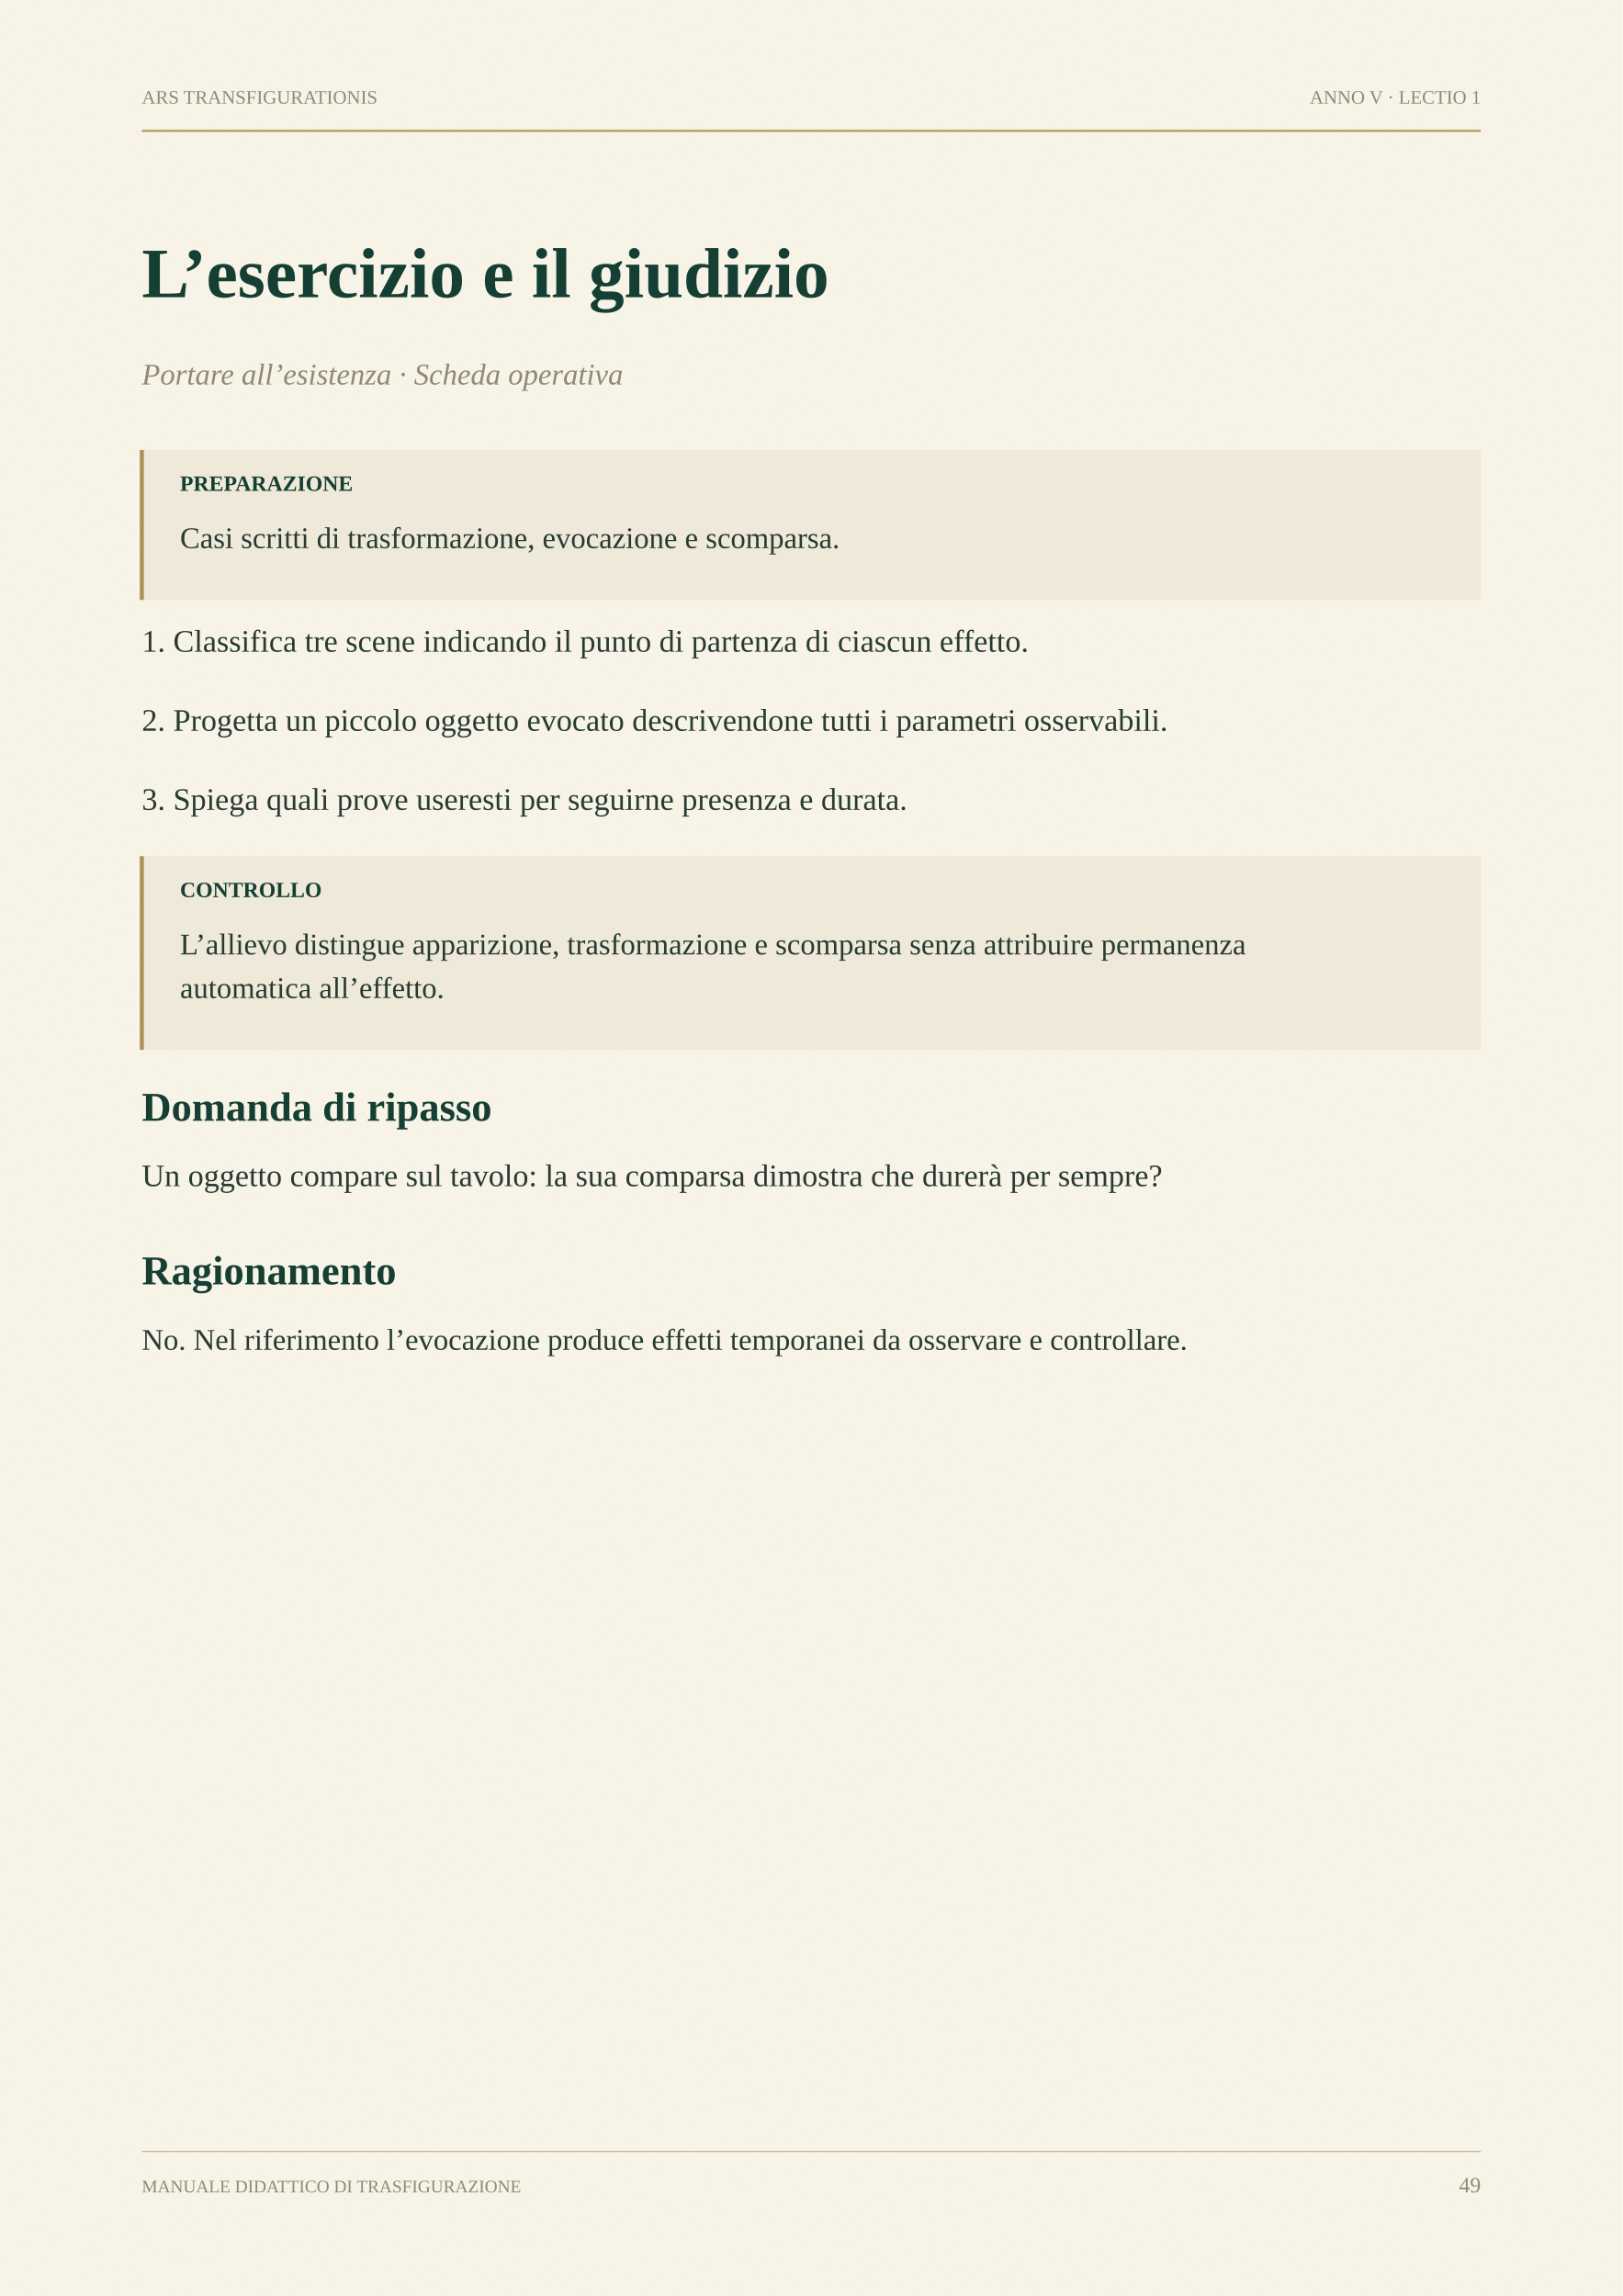
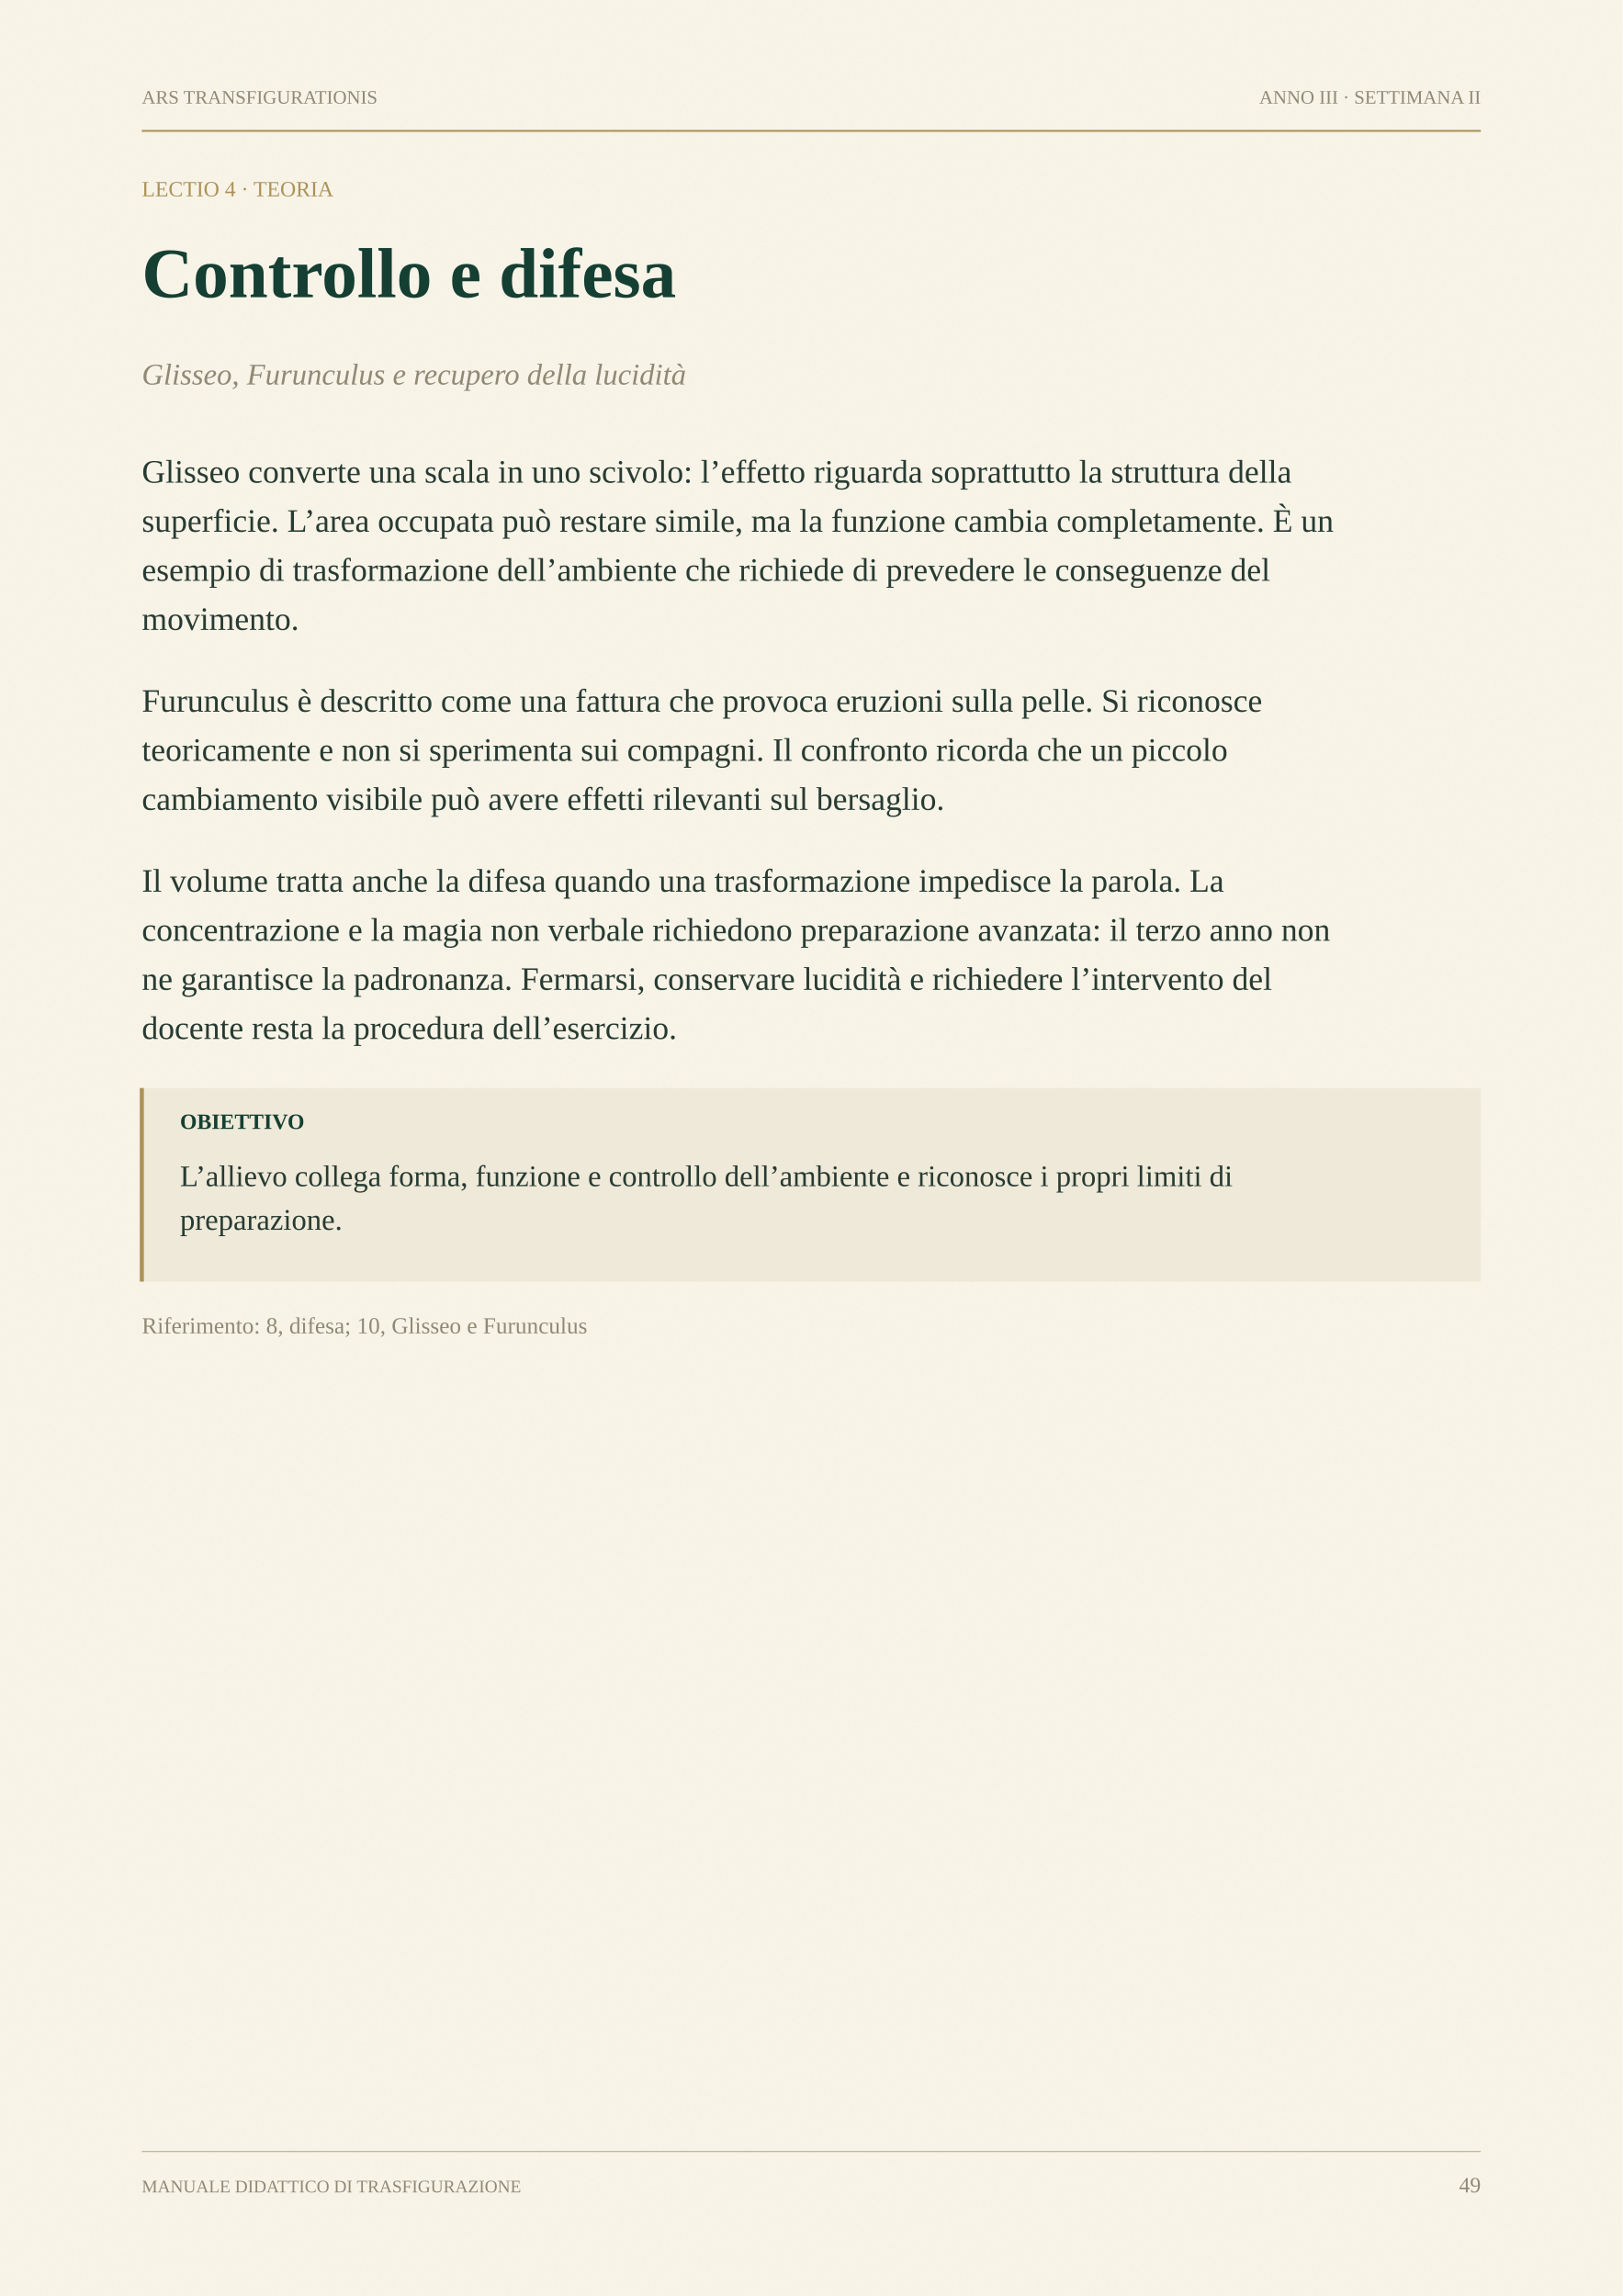
<svg xmlns="http://www.w3.org/2000/svg" width="595" height="842" viewBox="0 0 595 842">
  <defs>
    <filter id="grain">
      <feTurbulence type="fractalNoise" baseFrequency=".7" numOctaves="3" stitchTiles="stitch" />
      <feColorMatrix type="saturate" values="0" />
    </filter>
    <pattern id="paper" width="595" height="842" patternUnits="userSpaceOnUse">
      <rect width="595" height="842" filter="url(#grain)" opacity=".17" />
    </pattern>
    <linearGradient id="leather">
      <stop stop-color="#072a22" />
      <stop offset=".12" stop-color="#19483b" />
      <stop offset=".6" stop-color="#103c30" />
      <stop offset="1" stop-color="#05261e" />
    </linearGradient>
  </defs>
  <rect width="595" height="842" fill="#f8f4e8" />
  <rect width="595" height="842" fill="url(#paper)" opacity=".17" />
  <text x="52" y="38" font-family="Georgia, Times New Roman, serif" font-size="7" fill="#8e8a76">ARS TRANSFIGURATIONIS</text>
-   <text x="543" y="38" font-family="Georgia, Times New Roman, serif" font-size="7" fill="#8e8a76" text-anchor="end">ANNO V · LECTIO 1</text>
+   <text x="543" y="38" font-family="Georgia, Times New Roman, serif" font-size="7" fill="#8e8a76" text-anchor="end">ANNO III · SETTIMANA II</text>
+   <text x="52" y="72" font-family="Georgia, Times New Roman, serif" font-size="8" fill="#ac9258">LECTIO 4 · TEORIA</text>
  <path d="M52 48H543" stroke="#ac9258" stroke-width=".7" />
-   <text x="52" y="109" font-family="Georgia, Times New Roman, serif" font-size="26" fill="#153f33" font-weight="bold">L’esercizio e il giudizio</text>
-   <text x="52" y="141" font-family="Georgia, Times New Roman, serif" font-size="11" fill="#8e8a76" font-style="italic">Portare all’esistenza · Scheda operativa</text>
-   <rect x="52" y="165" width="491" height="55" fill="#eee9d8" />
-   <path d="M52 165v55" stroke="#ac9258" stroke-width="1.5" />
-   <text x="66" y="180" font-family="Georgia, Times New Roman, serif" font-size="8" fill="#153f33" font-weight="bold">PREPARAZIONE</text>
-   <text x="66" y="201" font-family="Georgia, Times New Roman, serif" font-size="11" fill="#283b32">Casi scritti di trasformazione, evocazione e scomparsa.</text>
-   <text x="52" y="239" font-family="Georgia, Times New Roman, serif" font-size="11.5" fill="#283b32">1. Classifica tre scene indicando il punto di partenza di ciascun effetto.</text>
-   <text x="52" y="268" font-family="Georgia, Times New Roman, serif" font-size="11.5" fill="#283b32">2. Progetta un piccolo oggetto evocato descrivendone tutti i parametri osservabili.</text>
-   <text x="52" y="297" font-family="Georgia, Times New Roman, serif" font-size="11.5" fill="#283b32">3. Spiega quali prove useresti per seguirne presenza e durata.</text>
-   <rect x="52" y="314" width="491" height="71" fill="#eee9d8" />
-   <path d="M52 314v71" stroke="#ac9258" stroke-width="1.5" />
-   <text x="66" y="329" font-family="Georgia, Times New Roman, serif" font-size="8" fill="#153f33" font-weight="bold">CONTROLLO</text>
-   <text x="66" y="350" font-family="Georgia, Times New Roman, serif" font-size="11" fill="#283b32">L’allievo distingue apparizione, trasformazione e scomparsa senza attribuire permanenza</text>
-   <text x="66" y="366" font-family="Georgia, Times New Roman, serif" font-size="11" fill="#283b32">automatica all’effetto.</text>
-   <text x="52" y="411" font-family="Georgia, Times New Roman, serif" font-size="15" fill="#153f33" font-weight="bold">Domanda di ripasso</text>
-   <text x="52" y="435" font-family="Georgia, Times New Roman, serif" font-size="11.5" fill="#283b32">Un oggetto compare sul tavolo: la sua comparsa dimostra che durerà per sempre?</text>
-   <text x="52" y="471" font-family="Georgia, Times New Roman, serif" font-size="15" fill="#153f33" font-weight="bold">Ragionamento</text>
-   <text x="52" y="495" font-family="Georgia, Times New Roman, serif" font-size="11" fill="#283b32">No. Nel riferimento l’evocazione produce effetti temporanei da osservare e controllare.</text>
+   <text x="52" y="109" font-family="Georgia, Times New Roman, serif" font-size="26" fill="#153f33" font-weight="bold">Controllo e difesa</text>
+   <text x="52" y="141" font-family="Georgia, Times New Roman, serif" font-size="11" fill="#8e8a76" font-style="italic">Glisseo, Furunculus e recupero della lucidità</text>
+   <text x="52" y="177" font-family="Georgia, Times New Roman, serif" font-size="12" fill="#283b32">Glisseo converte una scala in uno scivolo: l’effetto riguarda soprattutto la struttura della</text>
+   <text x="52" y="195" font-family="Georgia, Times New Roman, serif" font-size="12" fill="#283b32">superficie. L’area occupata può restare simile, ma la funzione cambia completamente. È un</text>
+   <text x="52" y="213" font-family="Georgia, Times New Roman, serif" font-size="12" fill="#283b32">esempio di trasformazione dell’ambiente che richiede di prevedere le conseguenze del</text>
+   <text x="52" y="231" font-family="Georgia, Times New Roman, serif" font-size="12" fill="#283b32">movimento.</text>
+   <text x="52" y="261" font-family="Georgia, Times New Roman, serif" font-size="12" fill="#283b32">Furunculus è descritto come una fattura che provoca eruzioni sulla pelle. Si riconosce</text>
+   <text x="52" y="279" font-family="Georgia, Times New Roman, serif" font-size="12" fill="#283b32">teoricamente e non si sperimenta sui compagni. Il confronto ricorda che un piccolo</text>
+   <text x="52" y="297" font-family="Georgia, Times New Roman, serif" font-size="12" fill="#283b32">cambiamento visibile può avere effetti rilevanti sul bersaglio.</text>
+   <text x="52" y="327" font-family="Georgia, Times New Roman, serif" font-size="12" fill="#283b32">Il volume tratta anche la difesa quando una trasformazione impedisce la parola. La</text>
+   <text x="52" y="345" font-family="Georgia, Times New Roman, serif" font-size="12" fill="#283b32">concentrazione e la magia non verbale richiedono preparazione avanzata: il terzo anno non</text>
+   <text x="52" y="363" font-family="Georgia, Times New Roman, serif" font-size="12" fill="#283b32">ne garantisce la padronanza. Fermarsi, conservare lucidità e richiedere l’intervento del</text>
+   <text x="52" y="381" font-family="Georgia, Times New Roman, serif" font-size="12" fill="#283b32">docente resta la procedura dell’esercizio.</text>
+   <rect x="52" y="399" width="491" height="71" fill="#eee9d8" />
+   <path d="M52 399v71" stroke="#ac9258" stroke-width="1.5" />
+   <text x="66" y="414" font-family="Georgia, Times New Roman, serif" font-size="8" fill="#153f33" font-weight="bold">OBIETTIVO</text>
+   <text x="66" y="435" font-family="Georgia, Times New Roman, serif" font-size="11" fill="#283b32">L’allievo collega forma, funzione e controllo dell’ambiente e riconosce i propri limiti di</text>
+   <text x="66" y="451" font-family="Georgia, Times New Roman, serif" font-size="11" fill="#283b32">preparazione.</text>
+   <text x="52" y="489" font-family="Georgia, Times New Roman, serif" font-size="8.5" fill="#8e8a76">Riferimento: 8, difesa; 10, Glisseo e Furunculus</text>
  <path d="M52 789H543" stroke="#c3b89b" stroke-width=".45" />
  <text x="52" y="804" font-family="Georgia, Times New Roman, serif" font-size="6.5" fill="#8e8a76">MANUALE DIDATTICO DI TRASFIGURAZIONE</text>
  <text x="543" y="804" font-family="Georgia, Times New Roman, serif" font-size="8" fill="#8e8a76" text-anchor="end">49</text>
</svg>
